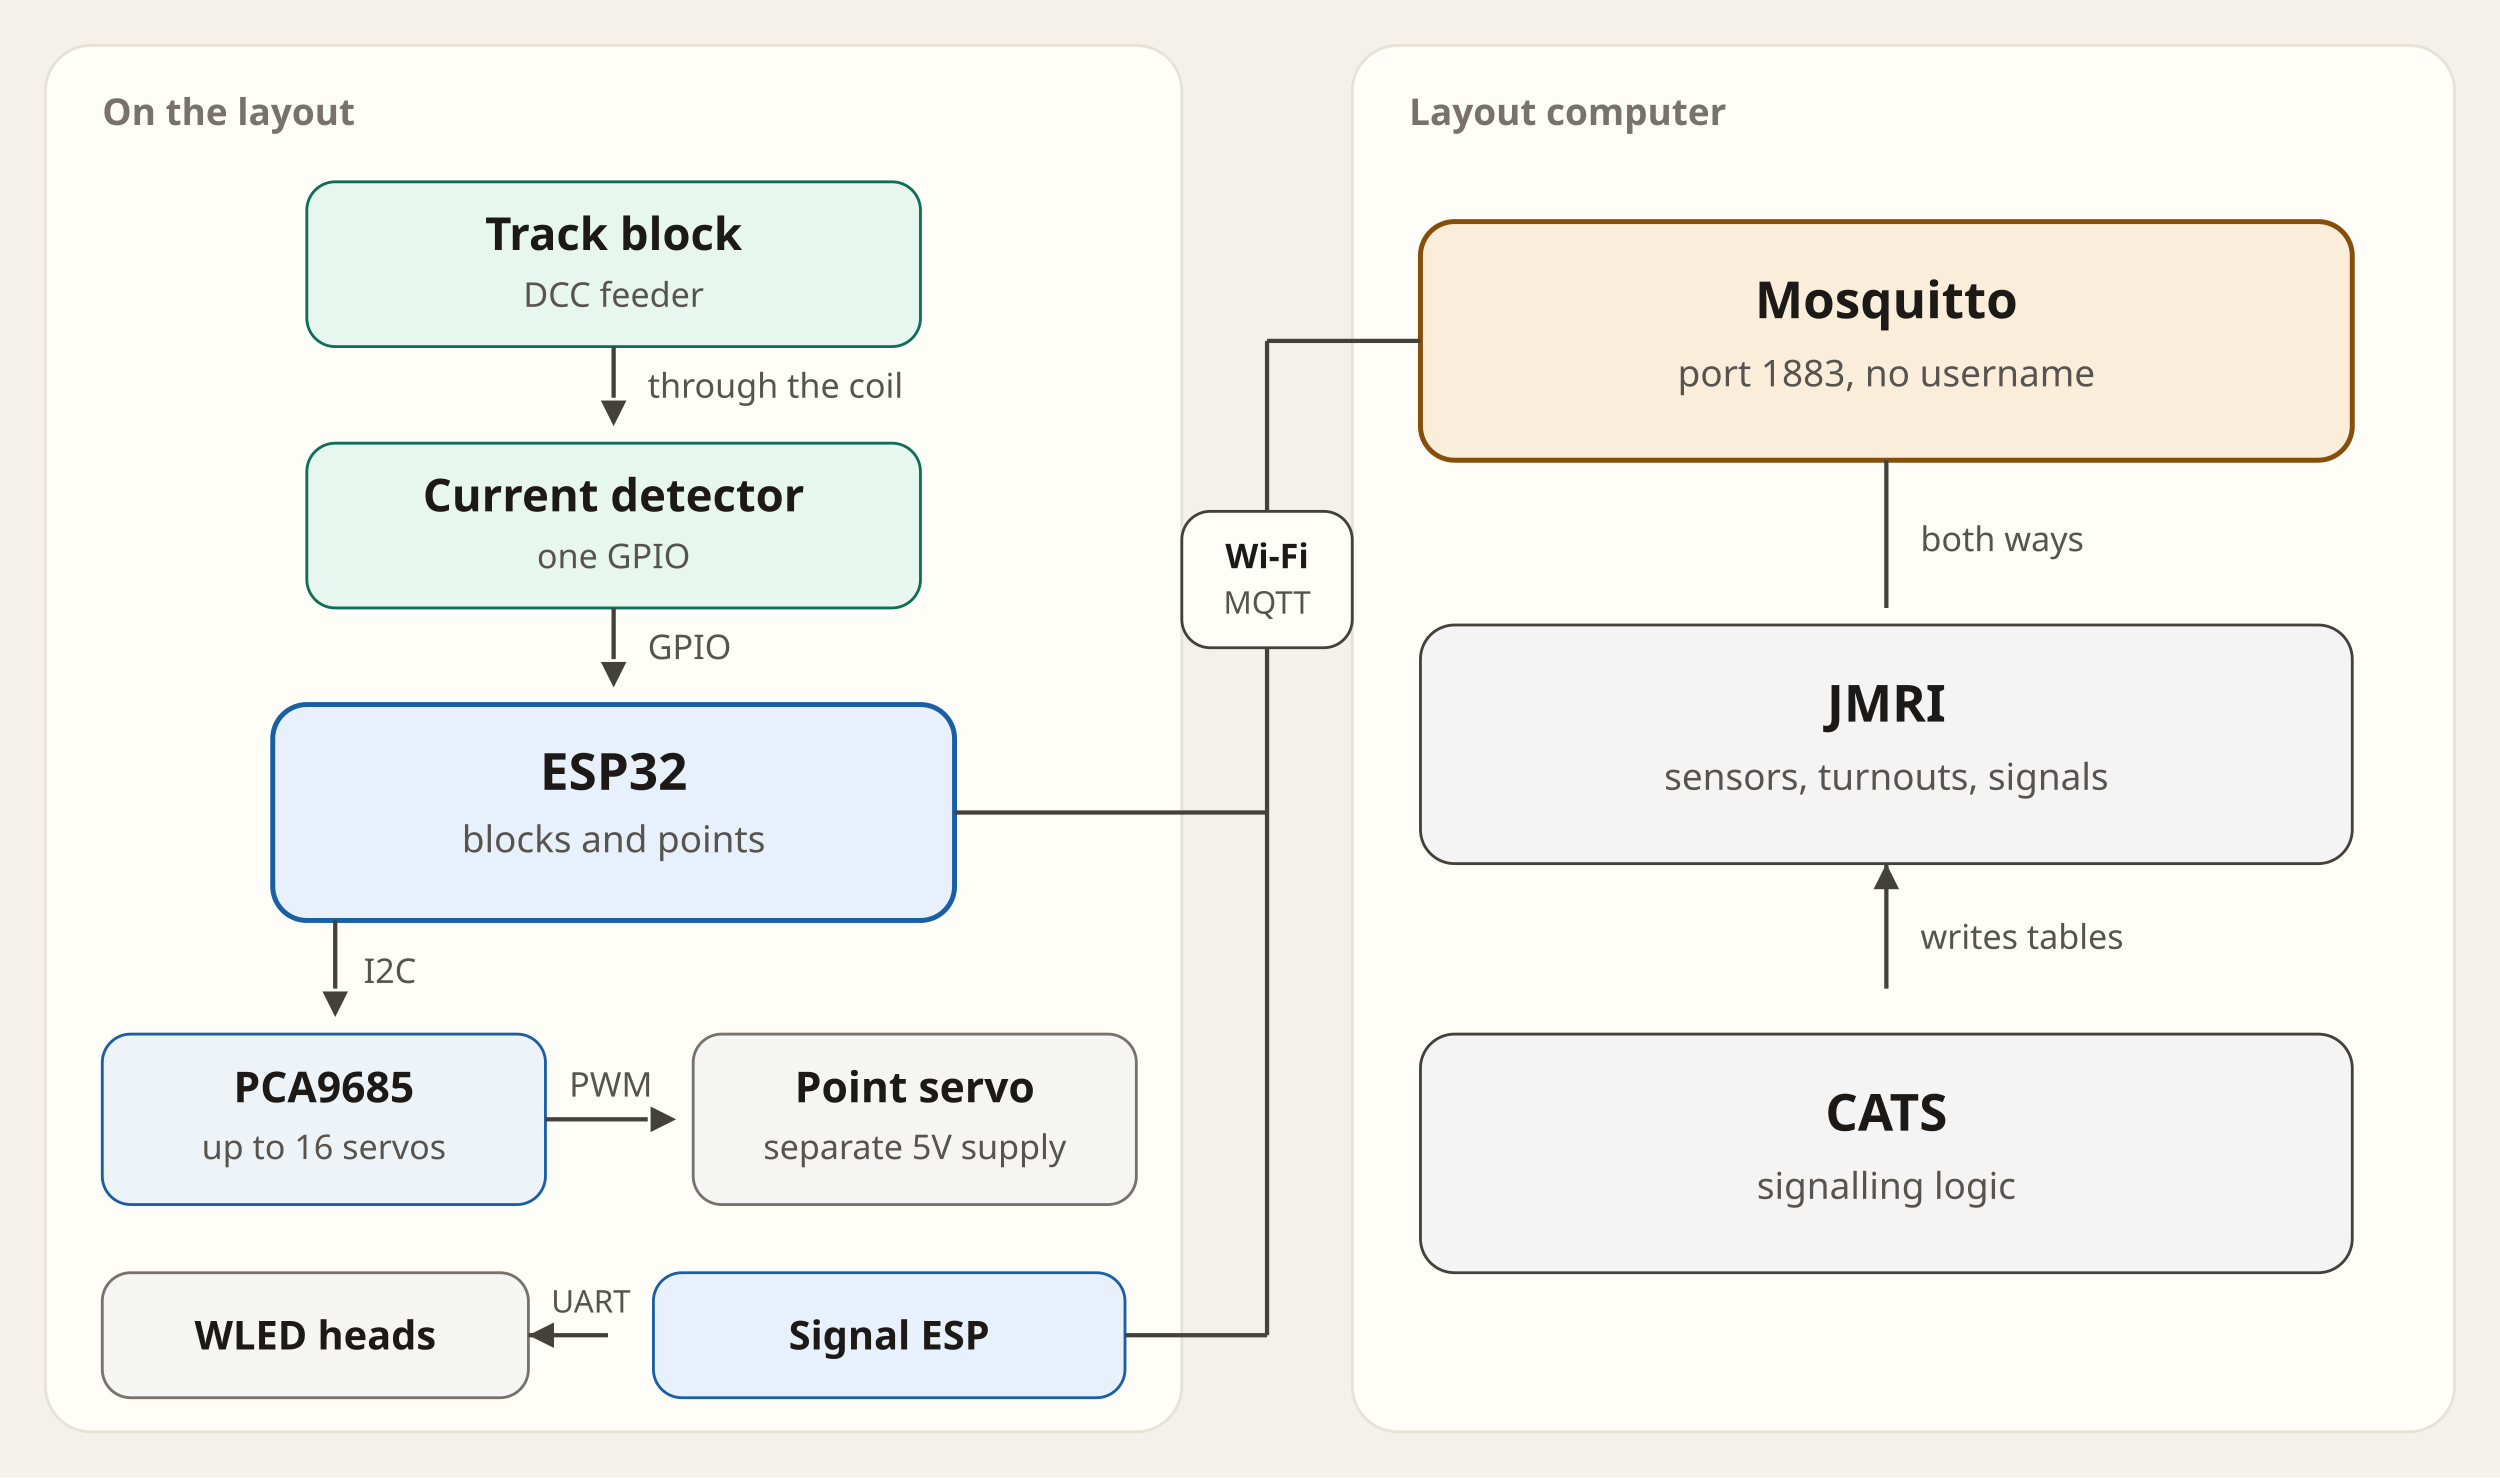
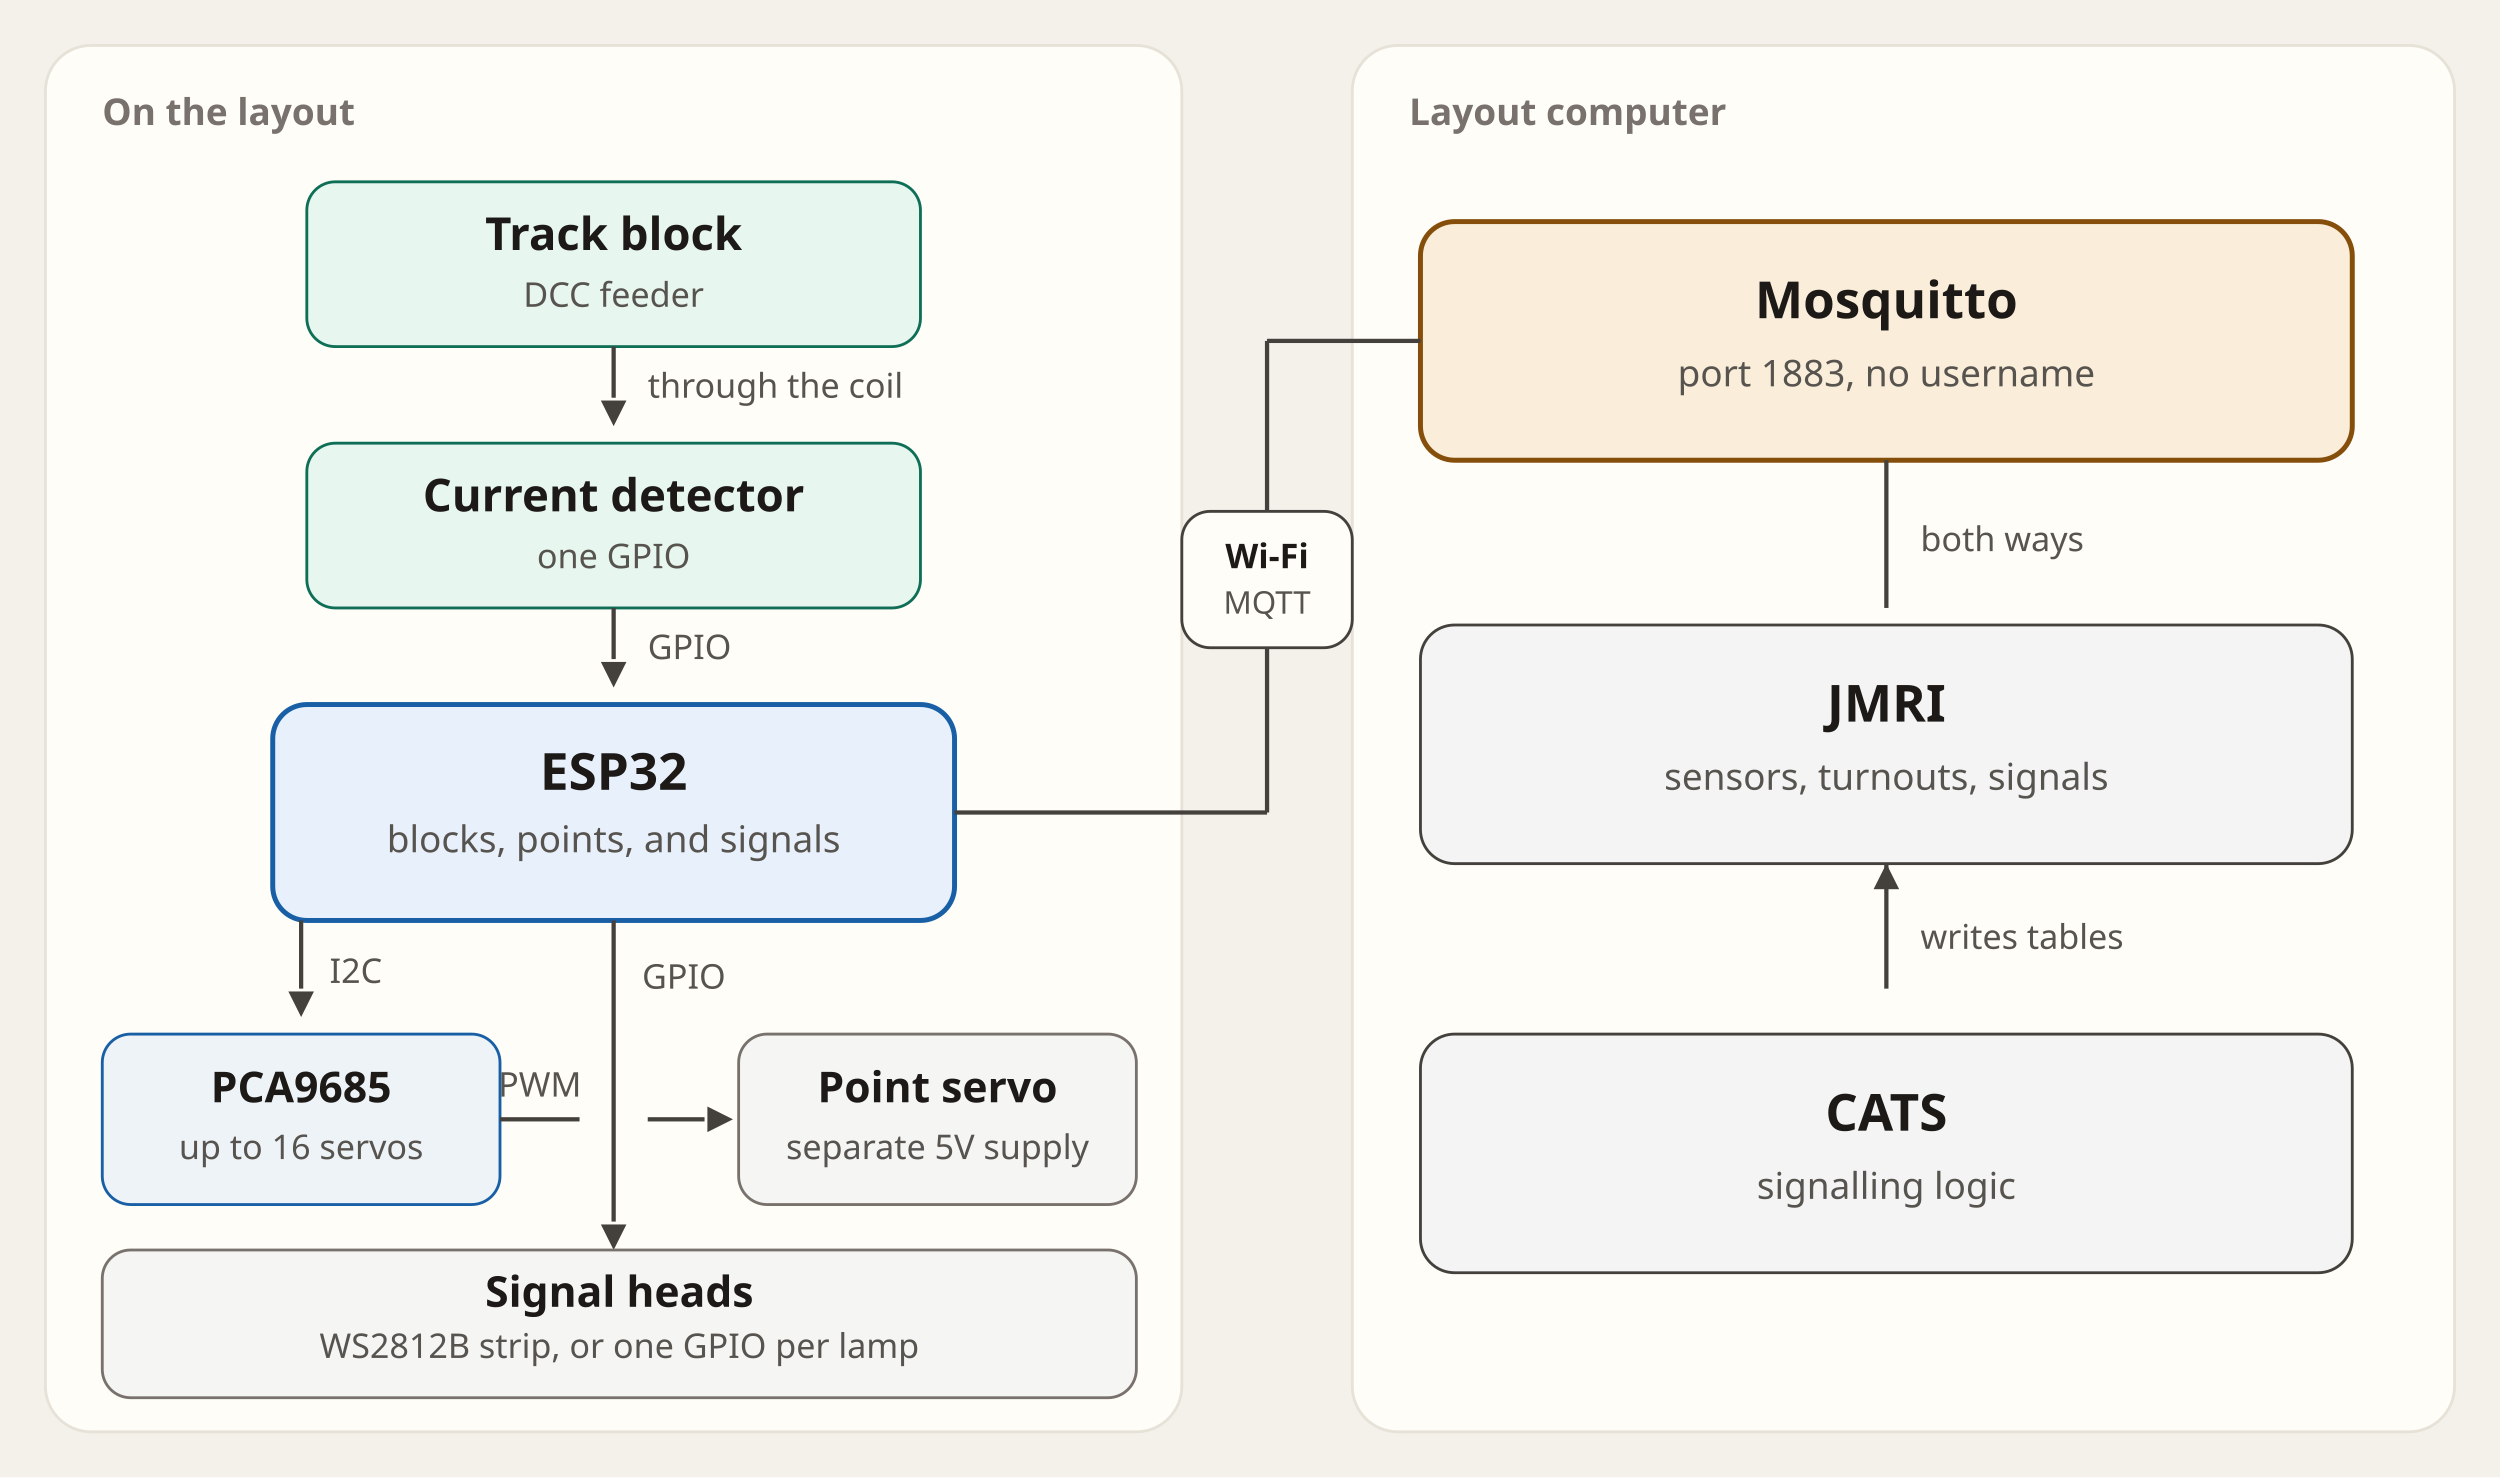
<svg xmlns="http://www.w3.org/2000/svg" viewBox="0 0 880 520" role="img" aria-labelledby="archTitle archDesc">
  <rect width="880" height="520" fill="#f4f1ea" />
  <rect x="16" y="16" width="400" height="488" rx="16" fill="#fffdf8" stroke="#e7e2d8" />
  <rect x="476" y="16" width="388" height="488" rx="16" fill="#fffdf8" stroke="#e7e2d8" />
  <text x="36" y="44" fill="#78716c" font-family="ui-sans-serif, system-ui, sans-serif" font-size="13" font-weight="600">On the layout</text>
  <text x="496" y="44" fill="#78716c" font-family="ui-sans-serif, system-ui, sans-serif" font-size="13" font-weight="600">Layout computer</text>
  <rect x="108" y="64" width="216" height="58" rx="10" fill="#e7f6ef" stroke="#0f6e56" />
  <text x="216" y="88" text-anchor="middle" fill="#1c1917" font-family="ui-sans-serif, system-ui, sans-serif" font-size="16" font-weight="600">Track block</text>
  <text x="216" y="108" text-anchor="middle" fill="#57534e" font-family="ui-sans-serif, system-ui, sans-serif" font-size="12">DCC feeder</text>
  <line x1="216" y1="122" x2="216" y2="140" stroke="#44403c" stroke-width="1.5" />
  <polygon points="216,150 211.5,141 220.5,141" fill="#44403c" />
  <text x="228" y="140" fill="#57534e" font-family="ui-sans-serif, system-ui, sans-serif" font-size="12">through the coil</text>
  <rect x="108" y="156" width="216" height="58" rx="10" fill="#e7f6ef" stroke="#0f6e56" />
  <text x="216" y="180" text-anchor="middle" fill="#1c1917" font-family="ui-sans-serif, system-ui, sans-serif" font-size="16" font-weight="600">Current detector</text>
  <text x="216" y="200" text-anchor="middle" fill="#57534e" font-family="ui-sans-serif, system-ui, sans-serif" font-size="12">one GPIO</text>
  <line x1="216" y1="214" x2="216" y2="232" stroke="#44403c" stroke-width="1.5" />
  <polygon points="216,242 211.5,233 220.5,233" fill="#44403c" />
  <text x="228" y="232" fill="#57534e" font-family="ui-sans-serif, system-ui, sans-serif" font-size="12">GPIO</text>
  <rect x="96" y="248" width="240" height="76" rx="12" fill="#e8f1fb" stroke="#185fa5" stroke-width="1.75" />
  <text x="216" y="278" text-anchor="middle" fill="#1c1917" font-family="ui-sans-serif, system-ui, sans-serif" font-size="18" font-weight="600">ESP32</text>
-   <text x="216" y="300" text-anchor="middle" fill="#57534e" font-family="ui-sans-serif, system-ui, sans-serif" font-size="13">blocks and points</text>
-   <line x1="118" y1="324" x2="118" y2="348" stroke="#44403c" stroke-width="1.5" />
-   <polygon points="118,358 113.5,349 122.5,349" fill="#44403c" />
-   <text x="128" y="346" fill="#57534e" font-family="ui-sans-serif, system-ui, sans-serif" font-size="12">I2C</text>
-   <rect x="36" y="364" width="156" height="60" rx="10" fill="#eef3f8" stroke="#185fa5" />
-   <text x="114" y="388" text-anchor="middle" fill="#1c1917" font-family="ui-sans-serif, system-ui, sans-serif" font-size="15" font-weight="600">PCA9685</text>
-   <text x="114" y="408" text-anchor="middle" fill="#57534e" font-family="ui-sans-serif, system-ui, sans-serif" font-size="12">up to 16 servos</text>
-   <line x1="192" y1="394" x2="228" y2="394" stroke="#44403c" stroke-width="1.5" />
-   <polygon points="238,394 229,389.5 229,398.5" fill="#44403c" />
-   <text x="215" y="386" text-anchor="middle" fill="#57534e" font-family="ui-sans-serif, system-ui, sans-serif" font-size="12">PWM</text>
-   <rect x="244" y="364" width="156" height="60" rx="10" fill="#f5f5f4" stroke="#78716c" />
-   <text x="322" y="388" text-anchor="middle" fill="#1c1917" font-family="ui-sans-serif, system-ui, sans-serif" font-size="15" font-weight="600">Point servo</text>
-   <text x="322" y="408" text-anchor="middle" fill="#57534e" font-family="ui-sans-serif, system-ui, sans-serif" font-size="12">separate 5V supply</text>
-   <rect x="36" y="448" width="150" height="44" rx="10" fill="#f5f5f4" stroke="#78716c" />
-   <text x="111" y="475" text-anchor="middle" fill="#1c1917" font-family="ui-sans-serif, system-ui, sans-serif" font-size="14" font-weight="600">WLED heads</text>
-   <line x1="186" y1="470" x2="214" y2="470" stroke="#44403c" stroke-width="1.5" />
-   <polygon points="186,470 195,465.5 195,474.5" fill="#44403c" />
-   <text x="208" y="462" text-anchor="middle" fill="#57534e" font-family="ui-sans-serif, system-ui, sans-serif" font-size="11">UART</text>
-   <rect x="230" y="448" width="166" height="44" rx="10" fill="#e8f1fb" stroke="#185fa5" />
-   <text x="313" y="475" text-anchor="middle" fill="#1c1917" font-family="ui-sans-serif, system-ui, sans-serif" font-size="14" font-weight="600">Signal ESP</text>
+   <text x="216" y="300" text-anchor="middle" fill="#57534e" font-family="ui-sans-serif, system-ui, sans-serif" font-size="13">blocks, points, and signals</text>
+   <line x1="106" y1="324" x2="106" y2="348" stroke="#44403c" stroke-width="1.5" />
+   <polygon points="106,358 101.5,349 110.5,349" fill="#44403c" />
+   <text x="116" y="346" fill="#57534e" font-family="ui-sans-serif, system-ui, sans-serif" font-size="12">I2C</text>
+   <line x1="216" y1="324" x2="216" y2="430" stroke="#44403c" stroke-width="1.5" />
+   <polygon points="216,440 211.5,431 220.5,431" fill="#44403c" />
+   <text x="226" y="348" fill="#57534e" font-family="ui-sans-serif, system-ui, sans-serif" font-size="12">GPIO</text>
+   <rect x="36" y="364" width="140" height="60" rx="10" fill="#eef3f8" stroke="#185fa5" />
+   <text x="106" y="388" text-anchor="middle" fill="#1c1917" font-family="ui-sans-serif, system-ui, sans-serif" font-size="15" font-weight="600">PCA9685</text>
+   <text x="106" y="408" text-anchor="middle" fill="#57534e" font-family="ui-sans-serif, system-ui, sans-serif" font-size="12">up to 16 servos</text>
+   <line x1="176" y1="394" x2="204" y2="394" stroke="#44403c" stroke-width="1.5" />
+   <line x1="228" y1="394" x2="248" y2="394" stroke="#44403c" stroke-width="1.5" />
+   <polygon points="258,394 249,389.5 249,398.5" fill="#44403c" />
+   <text x="190" y="386" text-anchor="middle" fill="#57534e" font-family="ui-sans-serif, system-ui, sans-serif" font-size="12">PWM</text>
+   <rect x="260" y="364" width="140" height="60" rx="10" fill="#f5f5f4" stroke="#78716c" />
+   <text x="330" y="388" text-anchor="middle" fill="#1c1917" font-family="ui-sans-serif, system-ui, sans-serif" font-size="15" font-weight="600">Point servo</text>
+   <text x="330" y="408" text-anchor="middle" fill="#57534e" font-family="ui-sans-serif, system-ui, sans-serif" font-size="12">separate 5V supply</text>
+   <rect x="36" y="440" width="364" height="52" rx="10" fill="#f5f5f4" stroke="#78716c" />
+   <text x="218" y="460" text-anchor="middle" fill="#1c1917" font-family="ui-sans-serif, system-ui, sans-serif" font-size="15" font-weight="600">Signal heads</text>
+   <text x="218" y="478" text-anchor="middle" fill="#57534e" font-family="ui-sans-serif, system-ui, sans-serif" font-size="12">WS2812B strip, or one GPIO per lamp</text>
  <rect x="500" y="78" width="328" height="84" rx="12" fill="#faeeda" stroke="#854f0b" stroke-width="1.75" />
  <text x="664" y="112" text-anchor="middle" fill="#1c1917" font-family="ui-sans-serif, system-ui, sans-serif" font-size="18" font-weight="600">Mosquitto</text>
  <text x="664" y="136" text-anchor="middle" fill="#57534e" font-family="ui-sans-serif, system-ui, sans-serif" font-size="13">port 1883, no username</text>
  <line x1="664" y1="162" x2="664" y2="214" stroke="#44403c" stroke-width="1.5" />
  <text x="676" y="194" fill="#57534e" font-family="ui-sans-serif, system-ui, sans-serif" font-size="12">both ways</text>
  <rect x="500" y="220" width="328" height="84" rx="12" fill="#f4f4f5" stroke="#44403c" />
  <text x="664" y="254" text-anchor="middle" fill="#1c1917" font-family="ui-sans-serif, system-ui, sans-serif" font-size="18" font-weight="600">JMRI</text>
  <text x="664" y="278" text-anchor="middle" fill="#57534e" font-family="ui-sans-serif, system-ui, sans-serif" font-size="13">sensors, turnouts, signals</text>
  <line x1="664" y1="304" x2="664" y2="348" stroke="#44403c" stroke-width="1.5" />
  <polygon points="664,304 659.5,313 668.5,313" fill="#44403c" />
  <text x="676" y="334" fill="#57534e" font-family="ui-sans-serif, system-ui, sans-serif" font-size="12">writes tables</text>
  <rect x="500" y="364" width="328" height="84" rx="12" fill="#f4f4f5" stroke="#44403c" />
  <text x="664" y="398" text-anchor="middle" fill="#1c1917" font-family="ui-sans-serif, system-ui, sans-serif" font-size="18" font-weight="600">CATS</text>
  <text x="664" y="422" text-anchor="middle" fill="#57534e" font-family="ui-sans-serif, system-ui, sans-serif" font-size="13">signalling logic</text>
  <line x1="336" y1="286" x2="446" y2="286" stroke="#44403c" stroke-width="1.5" />
-   <line x1="396" y1="470" x2="446" y2="470" stroke="#44403c" stroke-width="1.5" />
-   <line x1="446" y1="470" x2="446" y2="228" stroke="#44403c" stroke-width="1.5" />
+   <line x1="446" y1="286" x2="446" y2="228" stroke="#44403c" stroke-width="1.5" />
  <line x1="446" y1="180" x2="446" y2="120" stroke="#44403c" stroke-width="1.5" />
  <line x1="446" y1="120" x2="500" y2="120" stroke="#44403c" stroke-width="1.5" />
  <rect x="416" y="180" width="60" height="48" rx="10" fill="#fffdf8" stroke="#44403c" />
  <text x="446" y="200" text-anchor="middle" fill="#1c1917" font-family="ui-sans-serif, system-ui, sans-serif" font-size="12" font-weight="600">Wi-Fi</text>
  <text x="446" y="216" text-anchor="middle" fill="#57534e" font-family="ui-sans-serif, system-ui, sans-serif" font-size="11">MQTT</text>
</svg>
